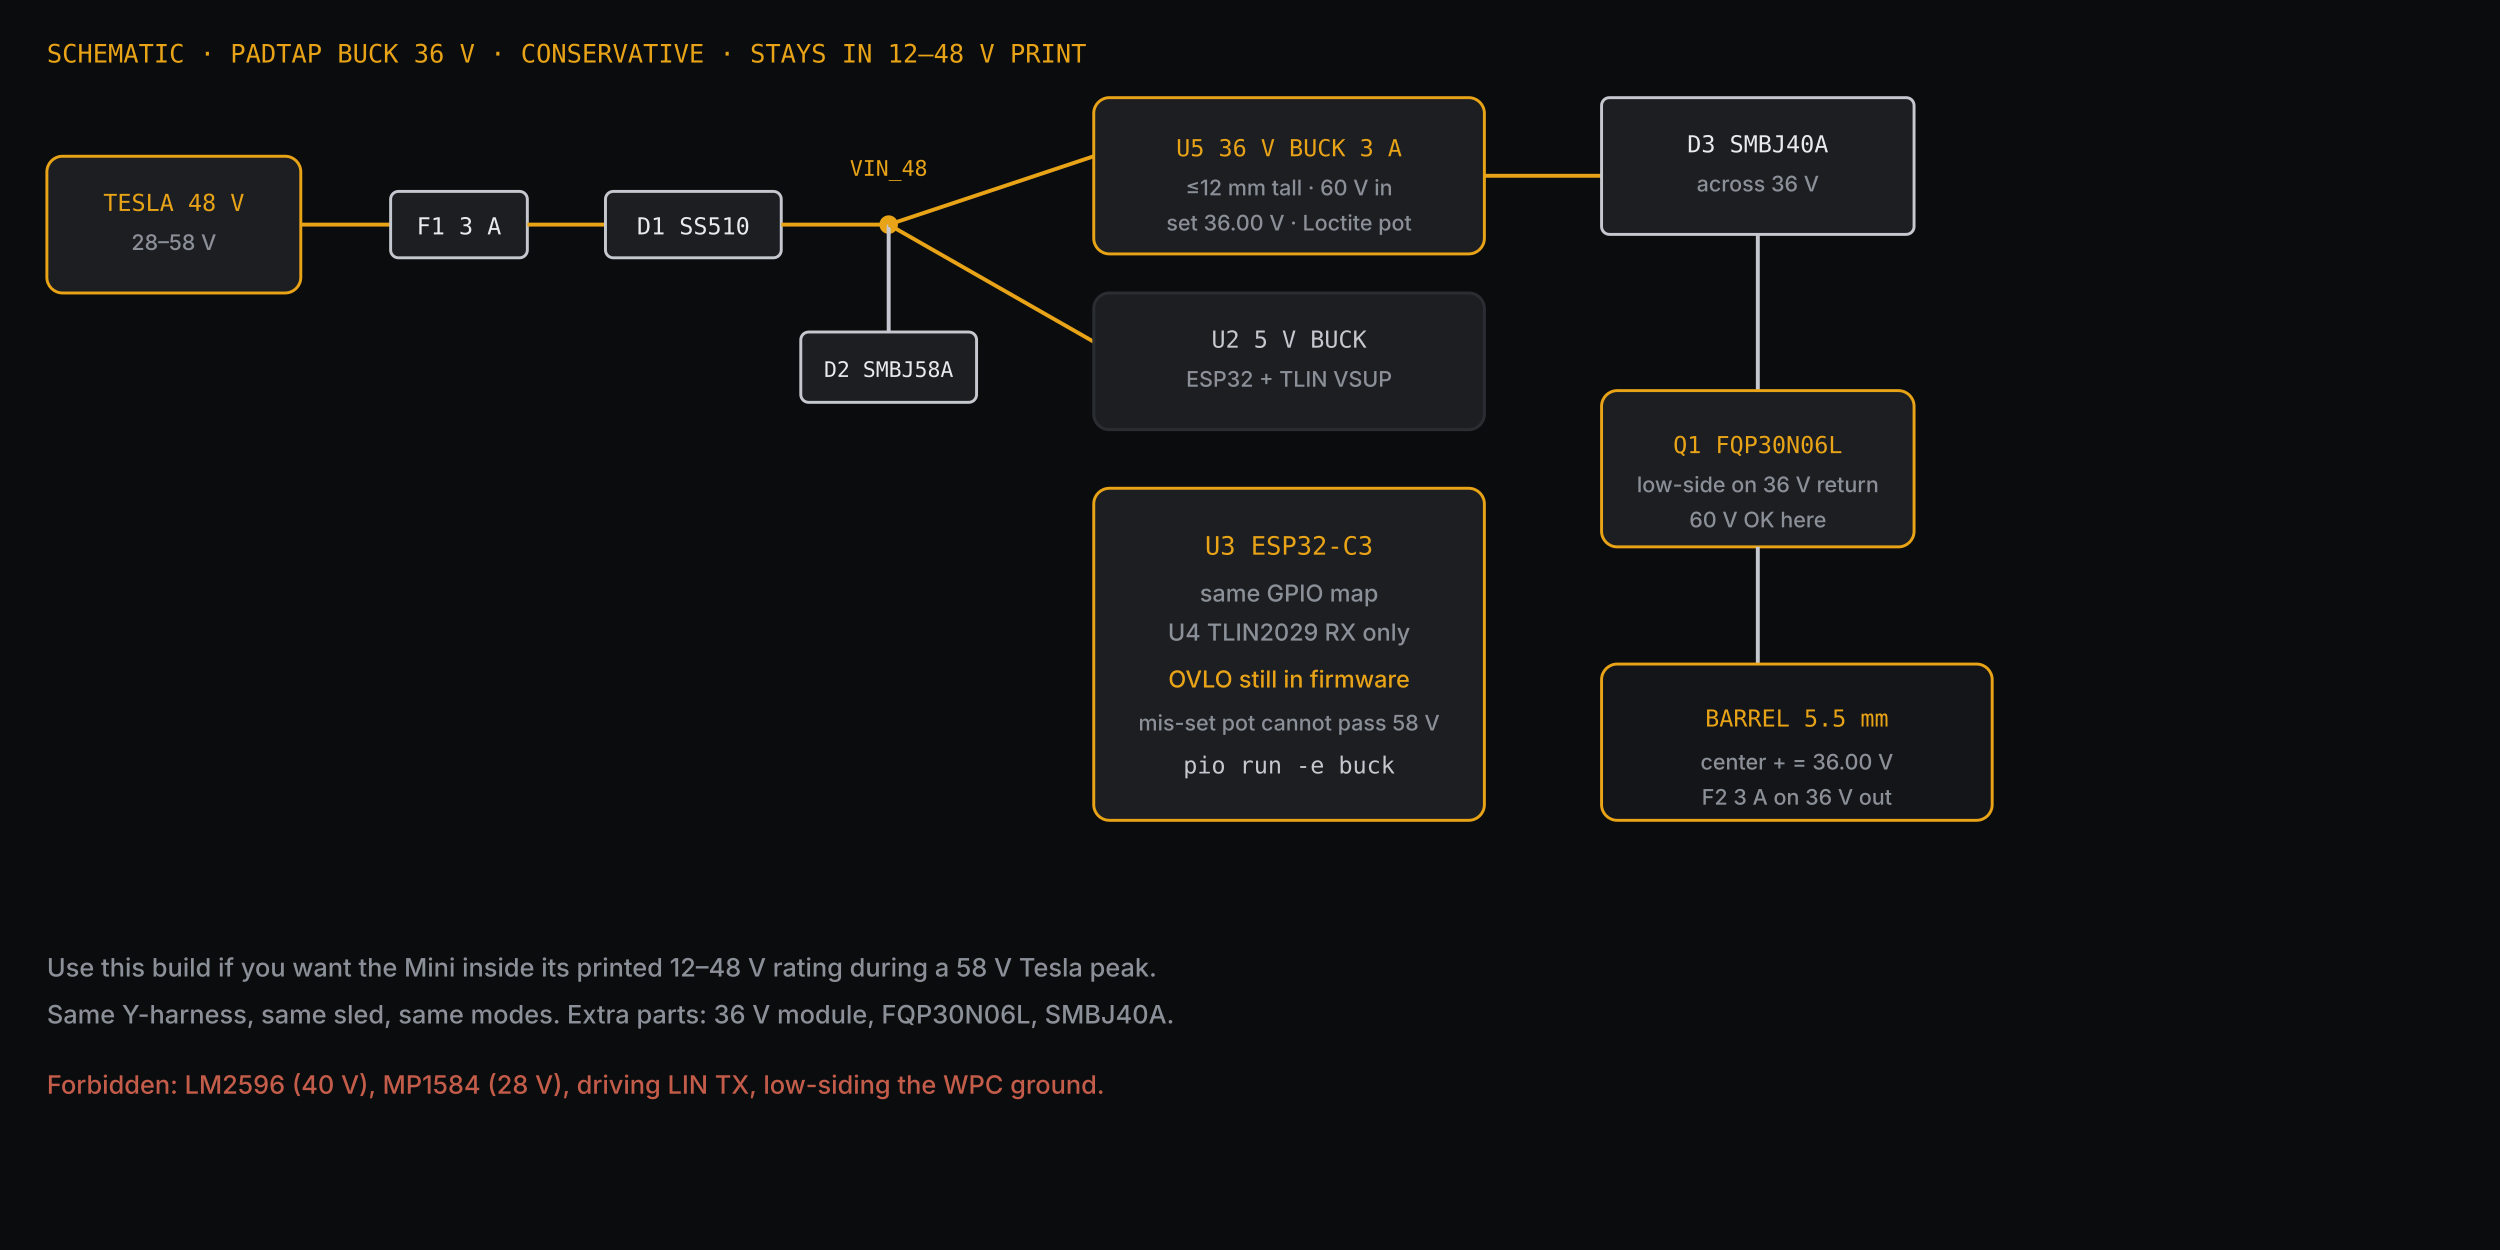
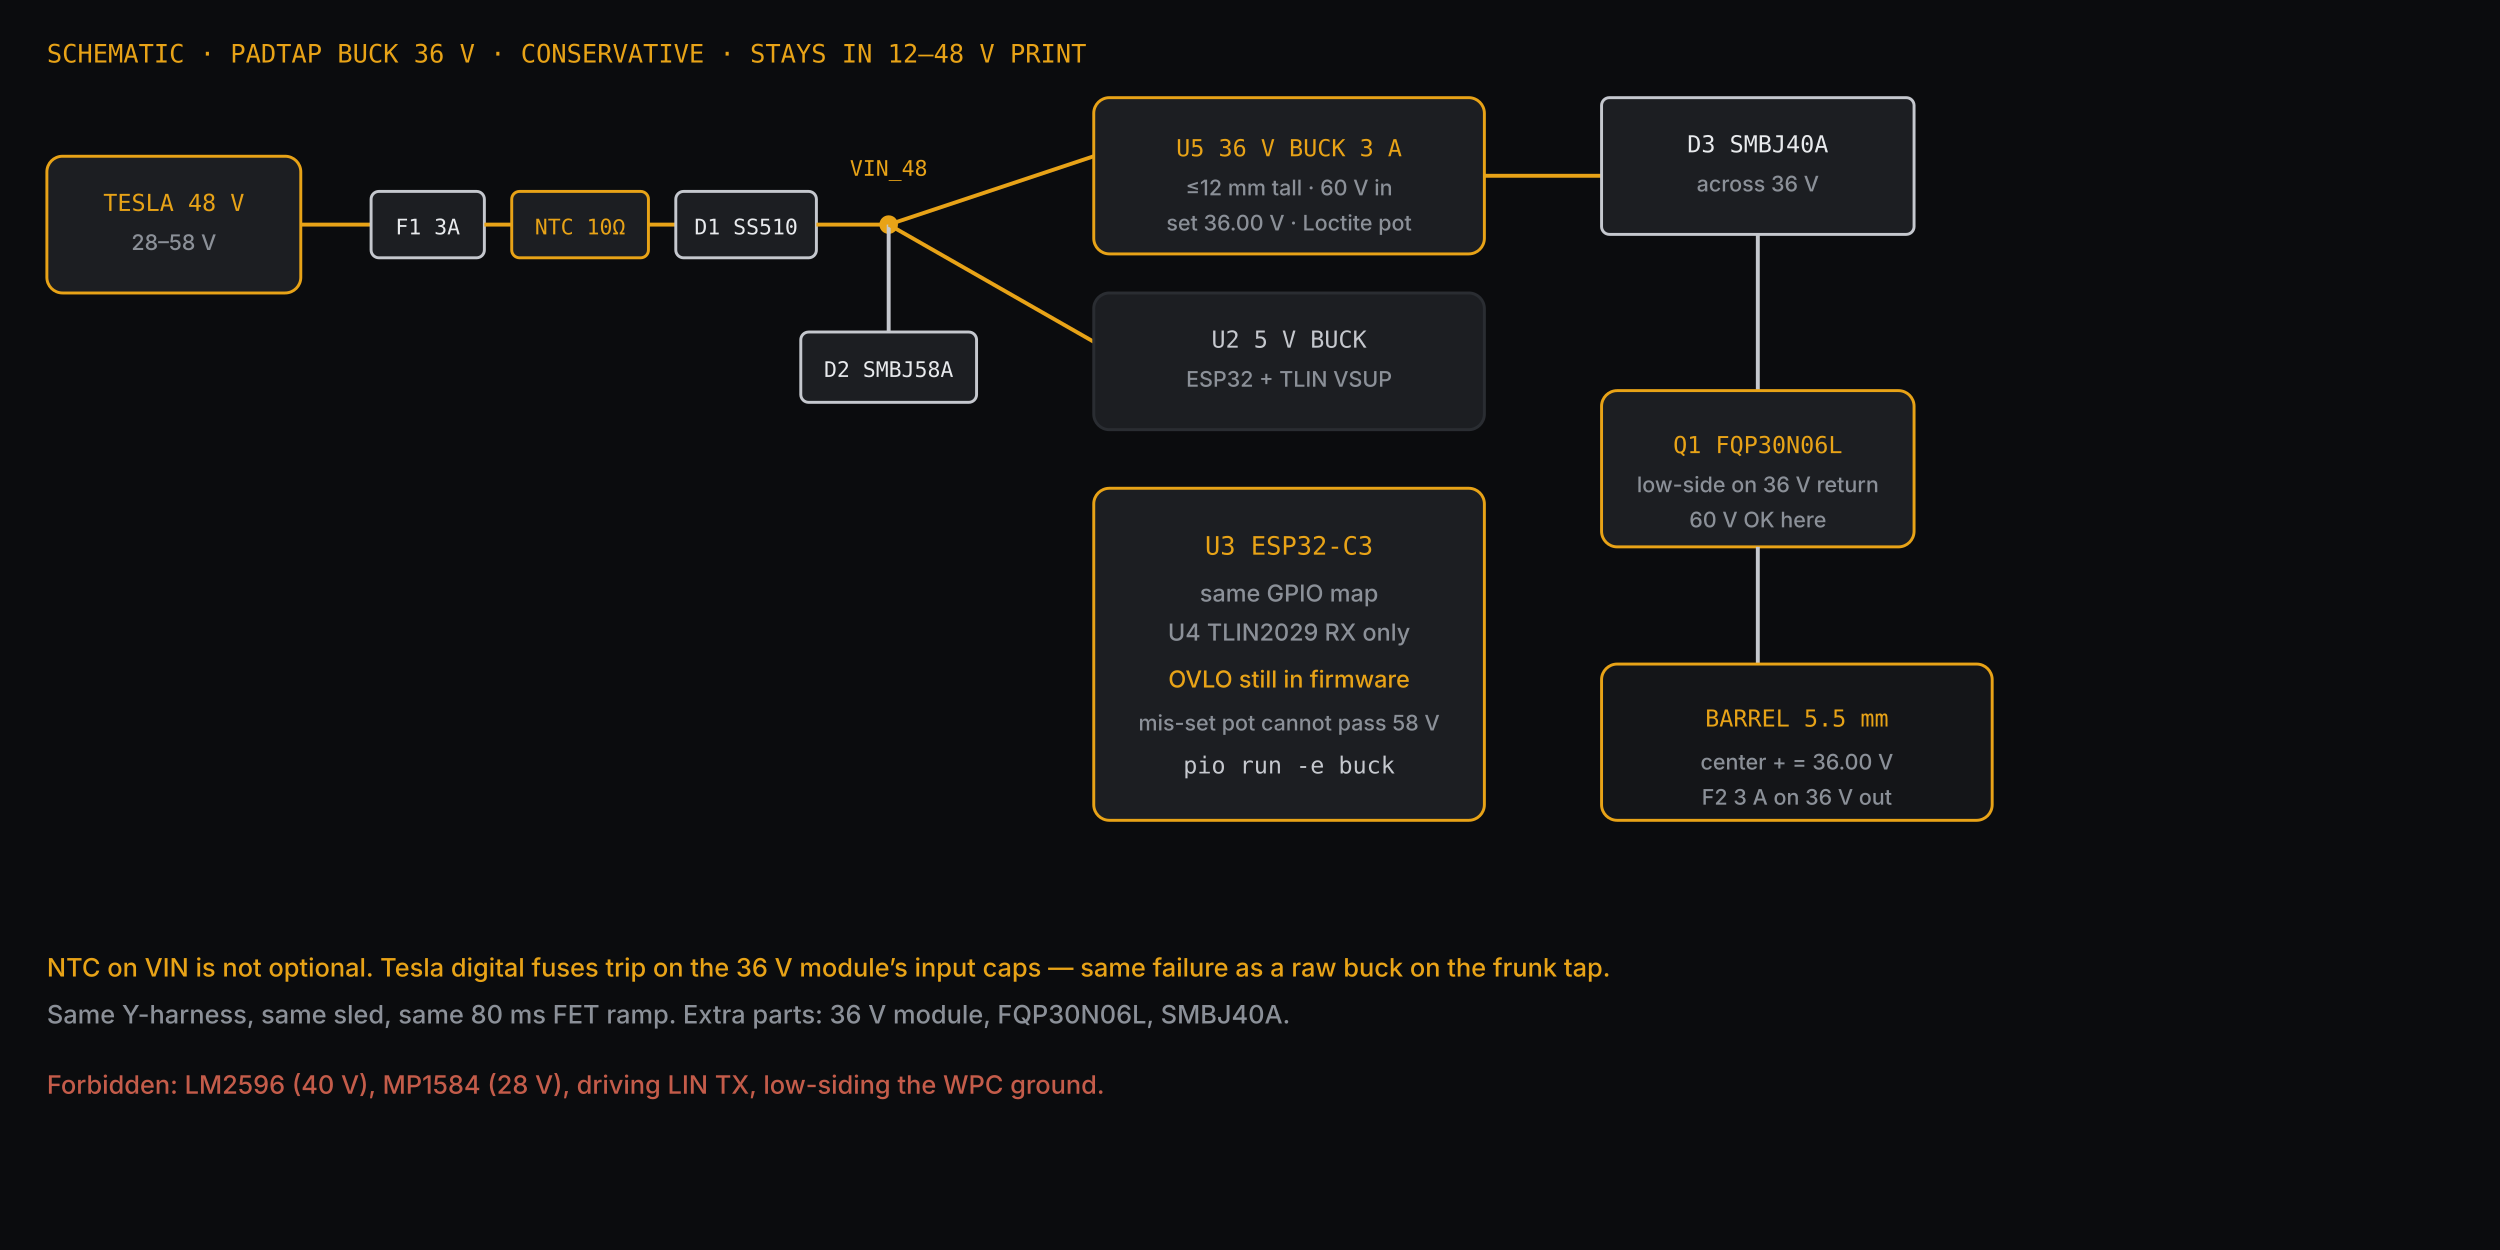
<svg xmlns="http://www.w3.org/2000/svg" width="1280" height="640" viewBox="0 0 1280 640" role="img" aria-label="Buck 36 V schematic">
  <rect width="1280" height="640" fill="#0B0C0E" />
  <text x="24" y="32" fill="#E8A317" font-size="13" font-family="ui-monospace, SFMono-Regular, Menlo, monospace" font-weight="500" text-anchor="start">SCHEMATIC  ·  PADTAP BUCK 36 V  ·  CONSERVATIVE  ·  STAYS IN 12–48 V PRINT</text>
  <rect x="24" y="80" width="130" height="70" rx="8" fill="#1C1E22" stroke="#E8A317" stroke-width="1.5" />
  <text x="89" y="108" fill="#E8A317" font-size="12" font-family="ui-monospace, SFMono-Regular, Menlo, monospace" font-weight="500" text-anchor="middle">TESLA 48 V</text>
  <text x="89" y="128" fill="#8B9098" font-size="11" font-family="ui-sans-serif, system-ui, -apple-system, sans-serif" font-weight="500" text-anchor="middle">28–58 V</text>
-   <line x1="154" y1="115" x2="200" y2="115" stroke="#E8A317" stroke-width="2" />
-   <rect x="200" y="98" width="70" height="34" rx="4" fill="#1C1E22" stroke="#C5C8CE" stroke-width="1.5" />
-   <text x="235" y="120" fill="#E8EAED" font-size="12" font-family="ui-monospace, SFMono-Regular, Menlo, monospace" font-weight="500" text-anchor="middle">F1 3 A</text>
-   <line x1="270" y1="115" x2="310" y2="115" stroke="#E8A317" stroke-width="2" />
-   <rect x="310" y="98" width="90" height="34" rx="4" fill="#1C1E22" stroke="#C5C8CE" stroke-width="1.5" />
-   <text x="355" y="120" fill="#E8EAED" font-size="12" font-family="ui-monospace, SFMono-Regular, Menlo, monospace" font-weight="500" text-anchor="middle">D1 SS510</text>
-   <line x1="400" y1="115" x2="455" y2="115" stroke="#E8A317" stroke-width="2" />
+   <line x1="154" y1="115" x2="190" y2="115" stroke="#E8A317" stroke-width="2" />
+   <rect x="190" y="98" width="58" height="34" rx="4" fill="#1C1E22" stroke="#C5C8CE" stroke-width="1.5" />
+   <text x="219" y="120" fill="#E8EAED" font-size="11" font-family="ui-monospace, SFMono-Regular, Menlo, monospace" font-weight="500" text-anchor="middle">F1 3A</text>
+   <line x1="248" y1="115" x2="262" y2="115" stroke="#E8A317" stroke-width="2" />
+   <rect x="262" y="98" width="70" height="34" rx="4" fill="#1C1E22" stroke="#E8A317" stroke-width="1.5" />
+   <text x="297" y="120" fill="#E8A317" font-size="11" font-family="ui-monospace, SFMono-Regular, Menlo, monospace" font-weight="500" text-anchor="middle">NTC 10Ω</text>
+   <line x1="332" y1="115" x2="346" y2="115" stroke="#E8A317" stroke-width="2" />
+   <rect x="346" y="98" width="72" height="34" rx="4" fill="#1C1E22" stroke="#C5C8CE" stroke-width="1.5" />
+   <text x="382" y="120" fill="#E8EAED" font-size="11" font-family="ui-monospace, SFMono-Regular, Menlo, monospace" font-weight="500" text-anchor="middle">D1 SS510</text>
+   <line x1="418" y1="115" x2="455" y2="115" stroke="#E8A317" stroke-width="2" />
  <circle cx="455" cy="115" r="4" fill="#E8A317" stroke="#E8A317" stroke-width="1.5" />
  <text x="455" y="90" fill="#E8A317" font-size="11" font-family="ui-monospace, SFMono-Regular, Menlo, monospace" font-weight="500" text-anchor="middle">VIN_48</text>
  <line x1="455" y1="115" x2="455" y2="170" stroke="#C5C8CE" stroke-width="2" />
  <rect x="410" y="170" width="90" height="36" rx="4" fill="#1C1E22" stroke="#C5C8CE" stroke-width="1.5" />
  <text x="455" y="193" fill="#E8EAED" font-size="11" font-family="ui-monospace, SFMono-Regular, Menlo, monospace" font-weight="500" text-anchor="middle">D2 SMBJ58A</text>
  <line x1="455" y1="115" x2="560" y2="80" stroke="#E8A317" stroke-width="2" />
  <rect x="560" y="50" width="200" height="80" rx="8" fill="#1C1E22" stroke="#E8A317" stroke-width="1.5" />
  <text x="660" y="80" fill="#E8A317" font-size="12" font-family="ui-monospace, SFMono-Regular, Menlo, monospace" font-weight="500" text-anchor="middle">U5  36 V BUCK  3 A</text>
  <text x="660" y="100" fill="#8B9098" font-size="11" font-family="ui-sans-serif, system-ui, -apple-system, sans-serif" font-weight="500" text-anchor="middle">≤12 mm tall  ·  60 V in</text>
  <text x="660" y="118" fill="#8B9098" font-size="11" font-family="ui-sans-serif, system-ui, -apple-system, sans-serif" font-weight="500" text-anchor="middle">set 36.00 V  ·  Loctite pot</text>
  <line x1="455" y1="115" x2="560" y2="175" stroke="#E8A317" stroke-width="2" />
  <rect x="560" y="150" width="200" height="70" rx="8" fill="#1C1E22" stroke="#2A2D32" stroke-width="1.5" />
  <text x="660" y="178" fill="#C5C8CE" font-size="12" font-family="ui-monospace, SFMono-Regular, Menlo, monospace" font-weight="500" text-anchor="middle">U2  5 V BUCK</text>
  <text x="660" y="198" fill="#8B9098" font-size="11" font-family="ui-sans-serif, system-ui, -apple-system, sans-serif" font-weight="500" text-anchor="middle">ESP32 + TLIN VSUP</text>
  <line x1="760" y1="90" x2="820" y2="90" stroke="#E8A317" stroke-width="2" />
  <rect x="820" y="50" width="160" height="70" rx="4" fill="#1C1E22" stroke="#C5C8CE" stroke-width="1.5" />
  <text x="900" y="78" fill="#E8EAED" font-size="12" font-family="ui-monospace, SFMono-Regular, Menlo, monospace" font-weight="500" text-anchor="middle">D3 SMBJ40A</text>
  <text x="900" y="98" fill="#8B9098" font-size="11" font-family="ui-sans-serif, system-ui, -apple-system, sans-serif" font-weight="500" text-anchor="middle">across 36 V</text>
  <line x1="900" y1="120" x2="900" y2="200" stroke="#C5C8CE" stroke-width="2" />
  <rect x="820" y="200" width="160" height="80" rx="8" fill="#1C1E22" stroke="#E8A317" stroke-width="1.5" />
  <text x="900" y="232" fill="#E8A317" font-size="12" font-family="ui-monospace, SFMono-Regular, Menlo, monospace" font-weight="500" text-anchor="middle">Q1 FQP30N06L</text>
  <text x="900" y="252" fill="#8B9098" font-size="11" font-family="ui-sans-serif, system-ui, -apple-system, sans-serif" font-weight="500" text-anchor="middle">low-side on 36 V return</text>
  <text x="900" y="270" fill="#8B9098" font-size="11" font-family="ui-sans-serif, system-ui, -apple-system, sans-serif" font-weight="500" text-anchor="middle">60 V OK here</text>
  <line x1="900" y1="280" x2="900" y2="340" stroke="#C5C8CE" stroke-width="2" />
  <rect x="820" y="340" width="200" height="80" rx="8" fill="#141518" stroke="#E8A317" stroke-width="1.5" />
  <text x="920" y="372" fill="#E8A317" font-size="12" font-family="ui-monospace, SFMono-Regular, Menlo, monospace" font-weight="500" text-anchor="middle">BARREL 5.5 mm</text>
  <text x="920" y="394" fill="#8B9098" font-size="11" font-family="ui-sans-serif, system-ui, -apple-system, sans-serif" font-weight="500" text-anchor="middle">center +  = 36.00 V</text>
  <text x="920" y="412" fill="#8B9098" font-size="11" font-family="ui-sans-serif, system-ui, -apple-system, sans-serif" font-weight="500" text-anchor="middle">F2 3 A on 36 V out</text>
  <rect x="560" y="250" width="200" height="170" rx="8" fill="#1C1E22" stroke="#E8A317" stroke-width="1.5" />
  <text x="660" y="284" fill="#E8A317" font-size="13" font-family="ui-monospace, SFMono-Regular, Menlo, monospace" font-weight="500" text-anchor="middle">U3 ESP32-C3</text>
  <text x="660" y="308" fill="#8B9098" font-size="12" font-family="ui-sans-serif, system-ui, -apple-system, sans-serif" font-weight="500" text-anchor="middle">same GPIO map</text>
  <text x="660" y="328" fill="#8B9098" font-size="12" font-family="ui-sans-serif, system-ui, -apple-system, sans-serif" font-weight="500" text-anchor="middle">U4 TLIN2029  RX only</text>
  <text x="660" y="352" fill="#E8A317" font-size="12" font-family="ui-sans-serif, system-ui, -apple-system, sans-serif" font-weight="500" text-anchor="middle">OVLO still in firmware</text>
  <text x="660" y="374" fill="#8B9098" font-size="11" font-family="ui-sans-serif, system-ui, -apple-system, sans-serif" font-weight="500" text-anchor="middle">mis-set pot cannot pass 58 V</text>
  <text x="660" y="396" fill="#C5C8CE" font-size="12" font-family="ui-monospace, SFMono-Regular, Menlo, monospace" font-weight="500" text-anchor="middle">pio run -e buck</text>
-   <text x="24" y="500" fill="#8B9098" font-size="13" font-family="ui-sans-serif, system-ui, -apple-system, sans-serif" font-weight="500" text-anchor="start">Use this build if you want the Mini inside its printed 12–48 V rating during a 58 V Tesla peak.</text>
-   <text x="24" y="524" fill="#8B9098" font-size="13" font-family="ui-sans-serif, system-ui, -apple-system, sans-serif" font-weight="500" text-anchor="start">Same Y-harness, same sled, same modes. Extra parts: 36 V module, FQP30N06L, SMBJ40A.</text>
+   <text x="24" y="500" fill="#E8A317" font-size="13" font-family="ui-sans-serif, system-ui, -apple-system, sans-serif" font-weight="500" text-anchor="start">NTC on VIN is not optional. Tesla digital fuses trip on the 36 V module’s input caps — same failure as a raw buck on the frunk tap.</text>
+   <text x="24" y="524" fill="#8B9098" font-size="13" font-family="ui-sans-serif, system-ui, -apple-system, sans-serif" font-weight="500" text-anchor="start">Same Y-harness, same sled, same 80 ms FET ramp. Extra parts: 36 V module, FQP30N06L, SMBJ40A.</text>
  <text x="24" y="560" fill="#C45C4A" font-size="13" font-family="ui-sans-serif, system-ui, -apple-system, sans-serif" font-weight="500" text-anchor="start">Forbidden: LM2596 (40 V), MP1584 (28 V), driving LIN TX, low-siding the WPC ground.</text>
</svg>
